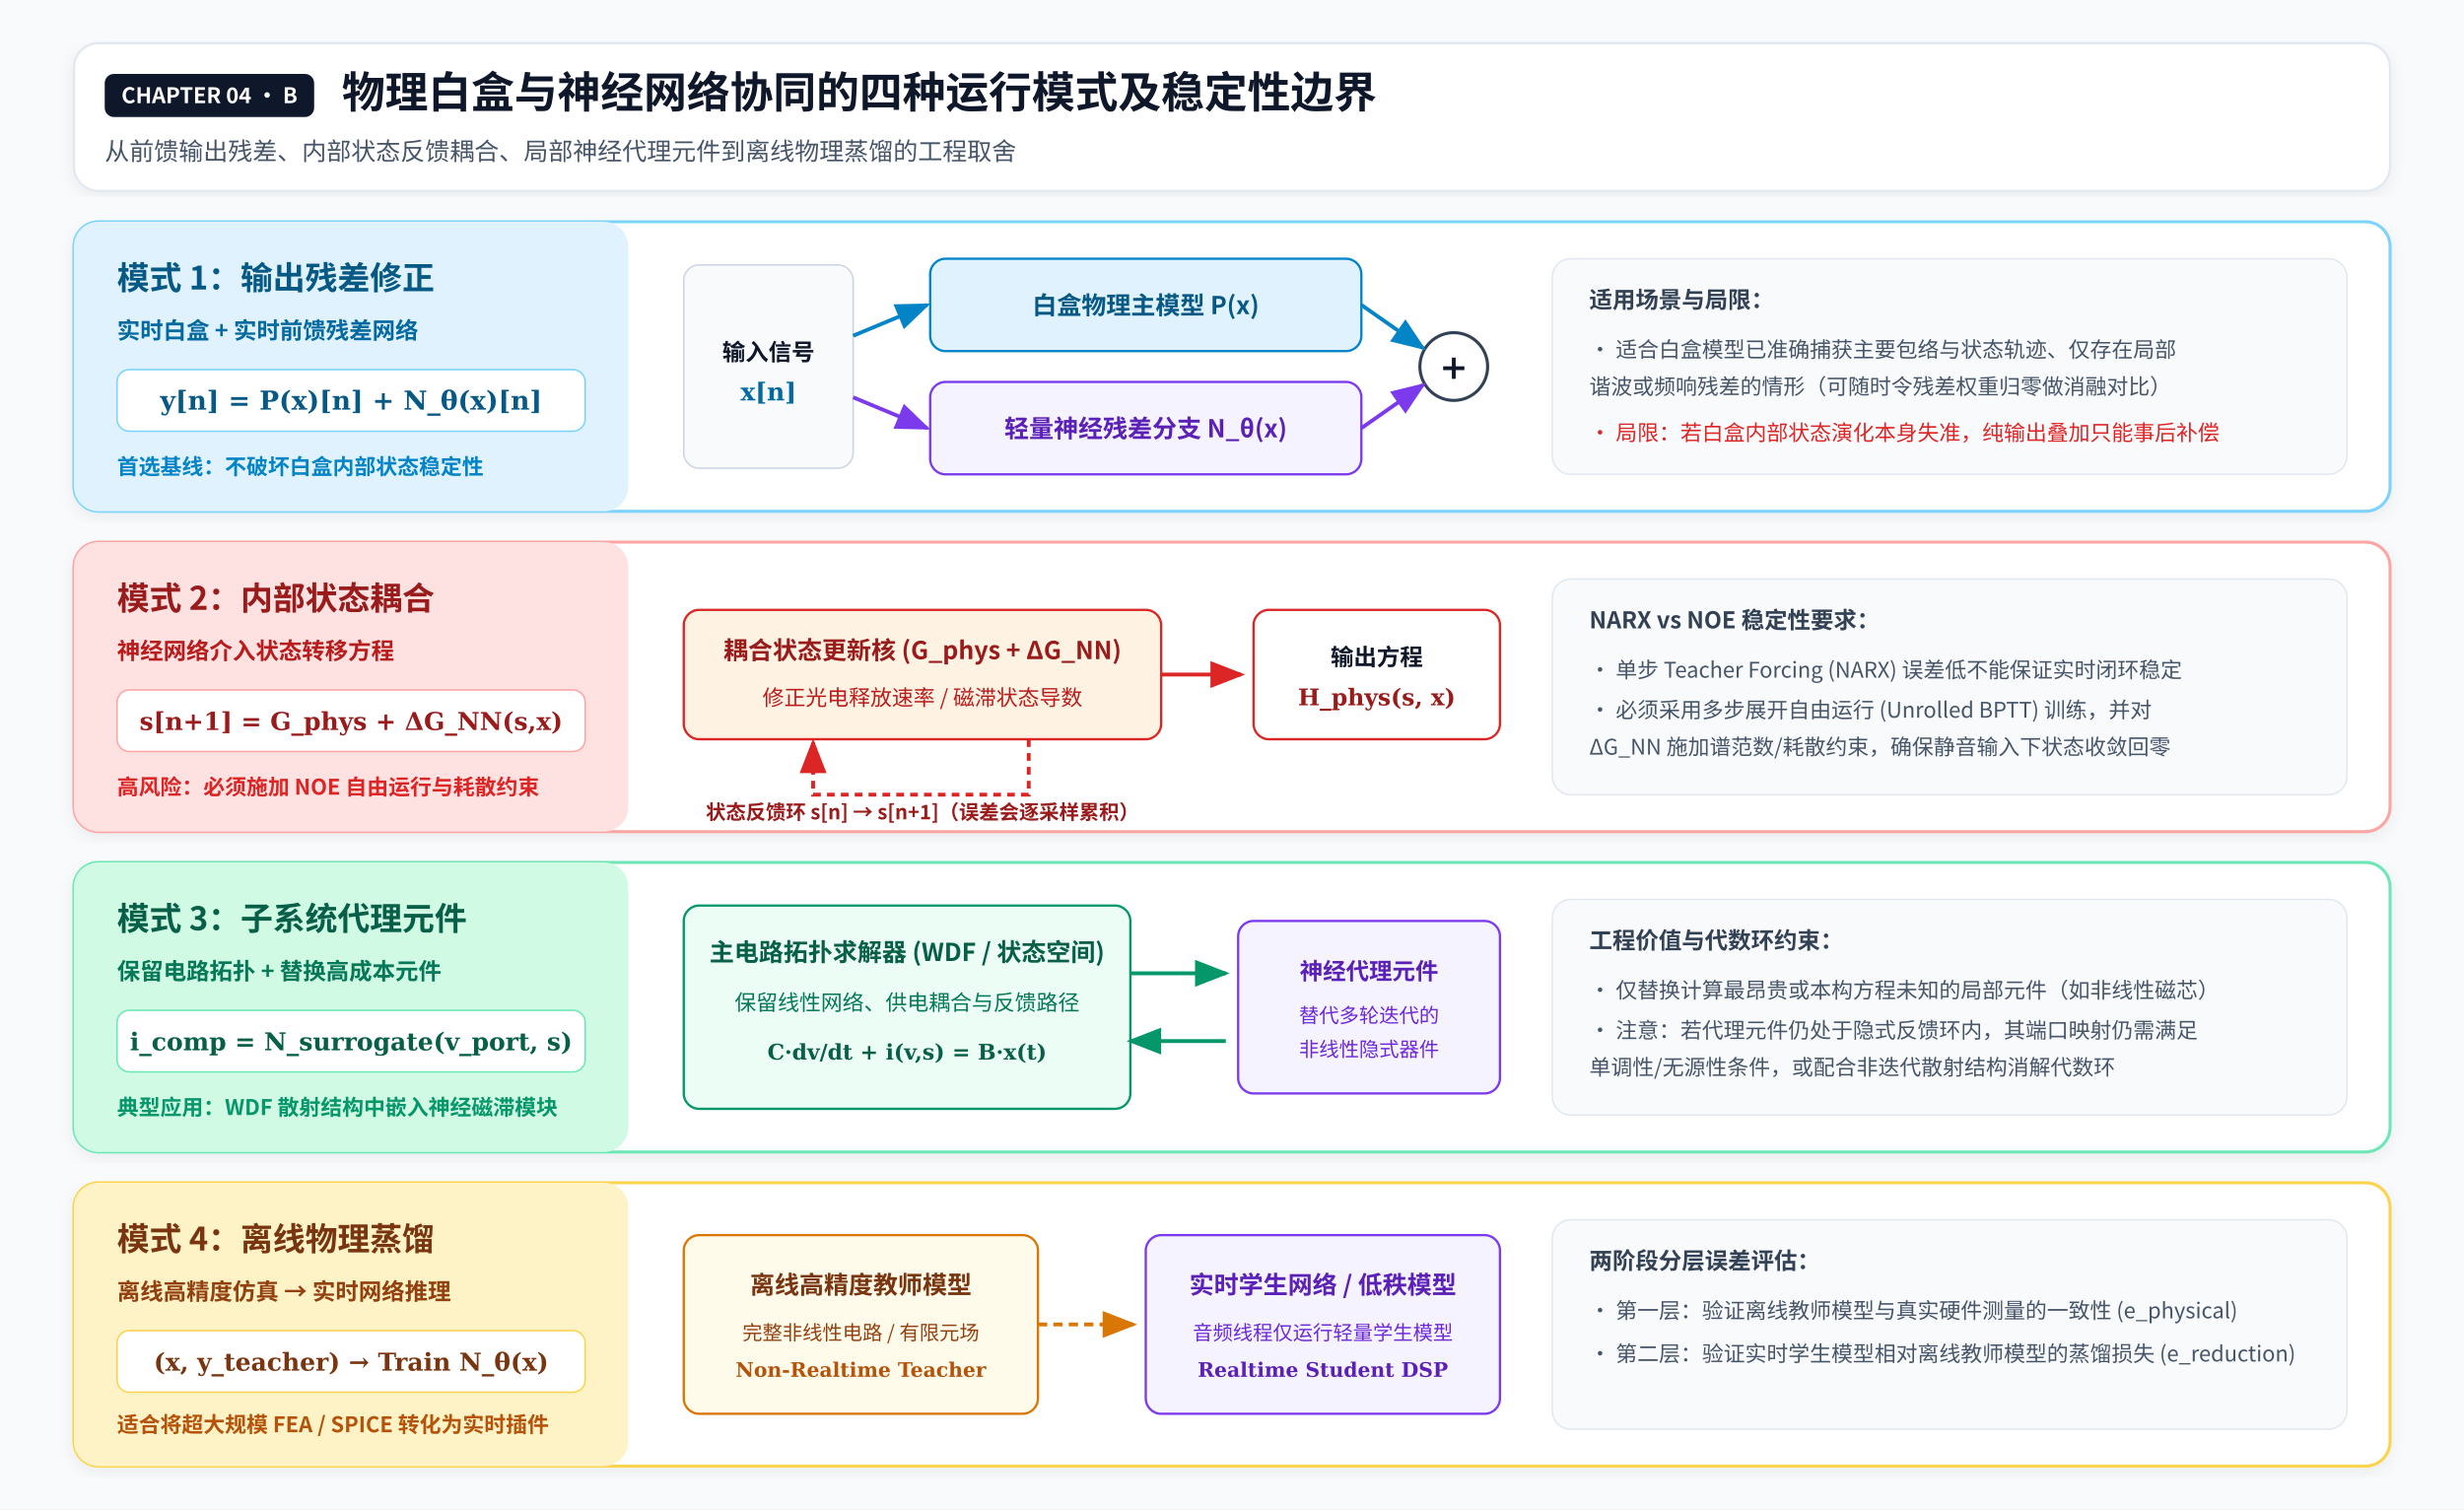
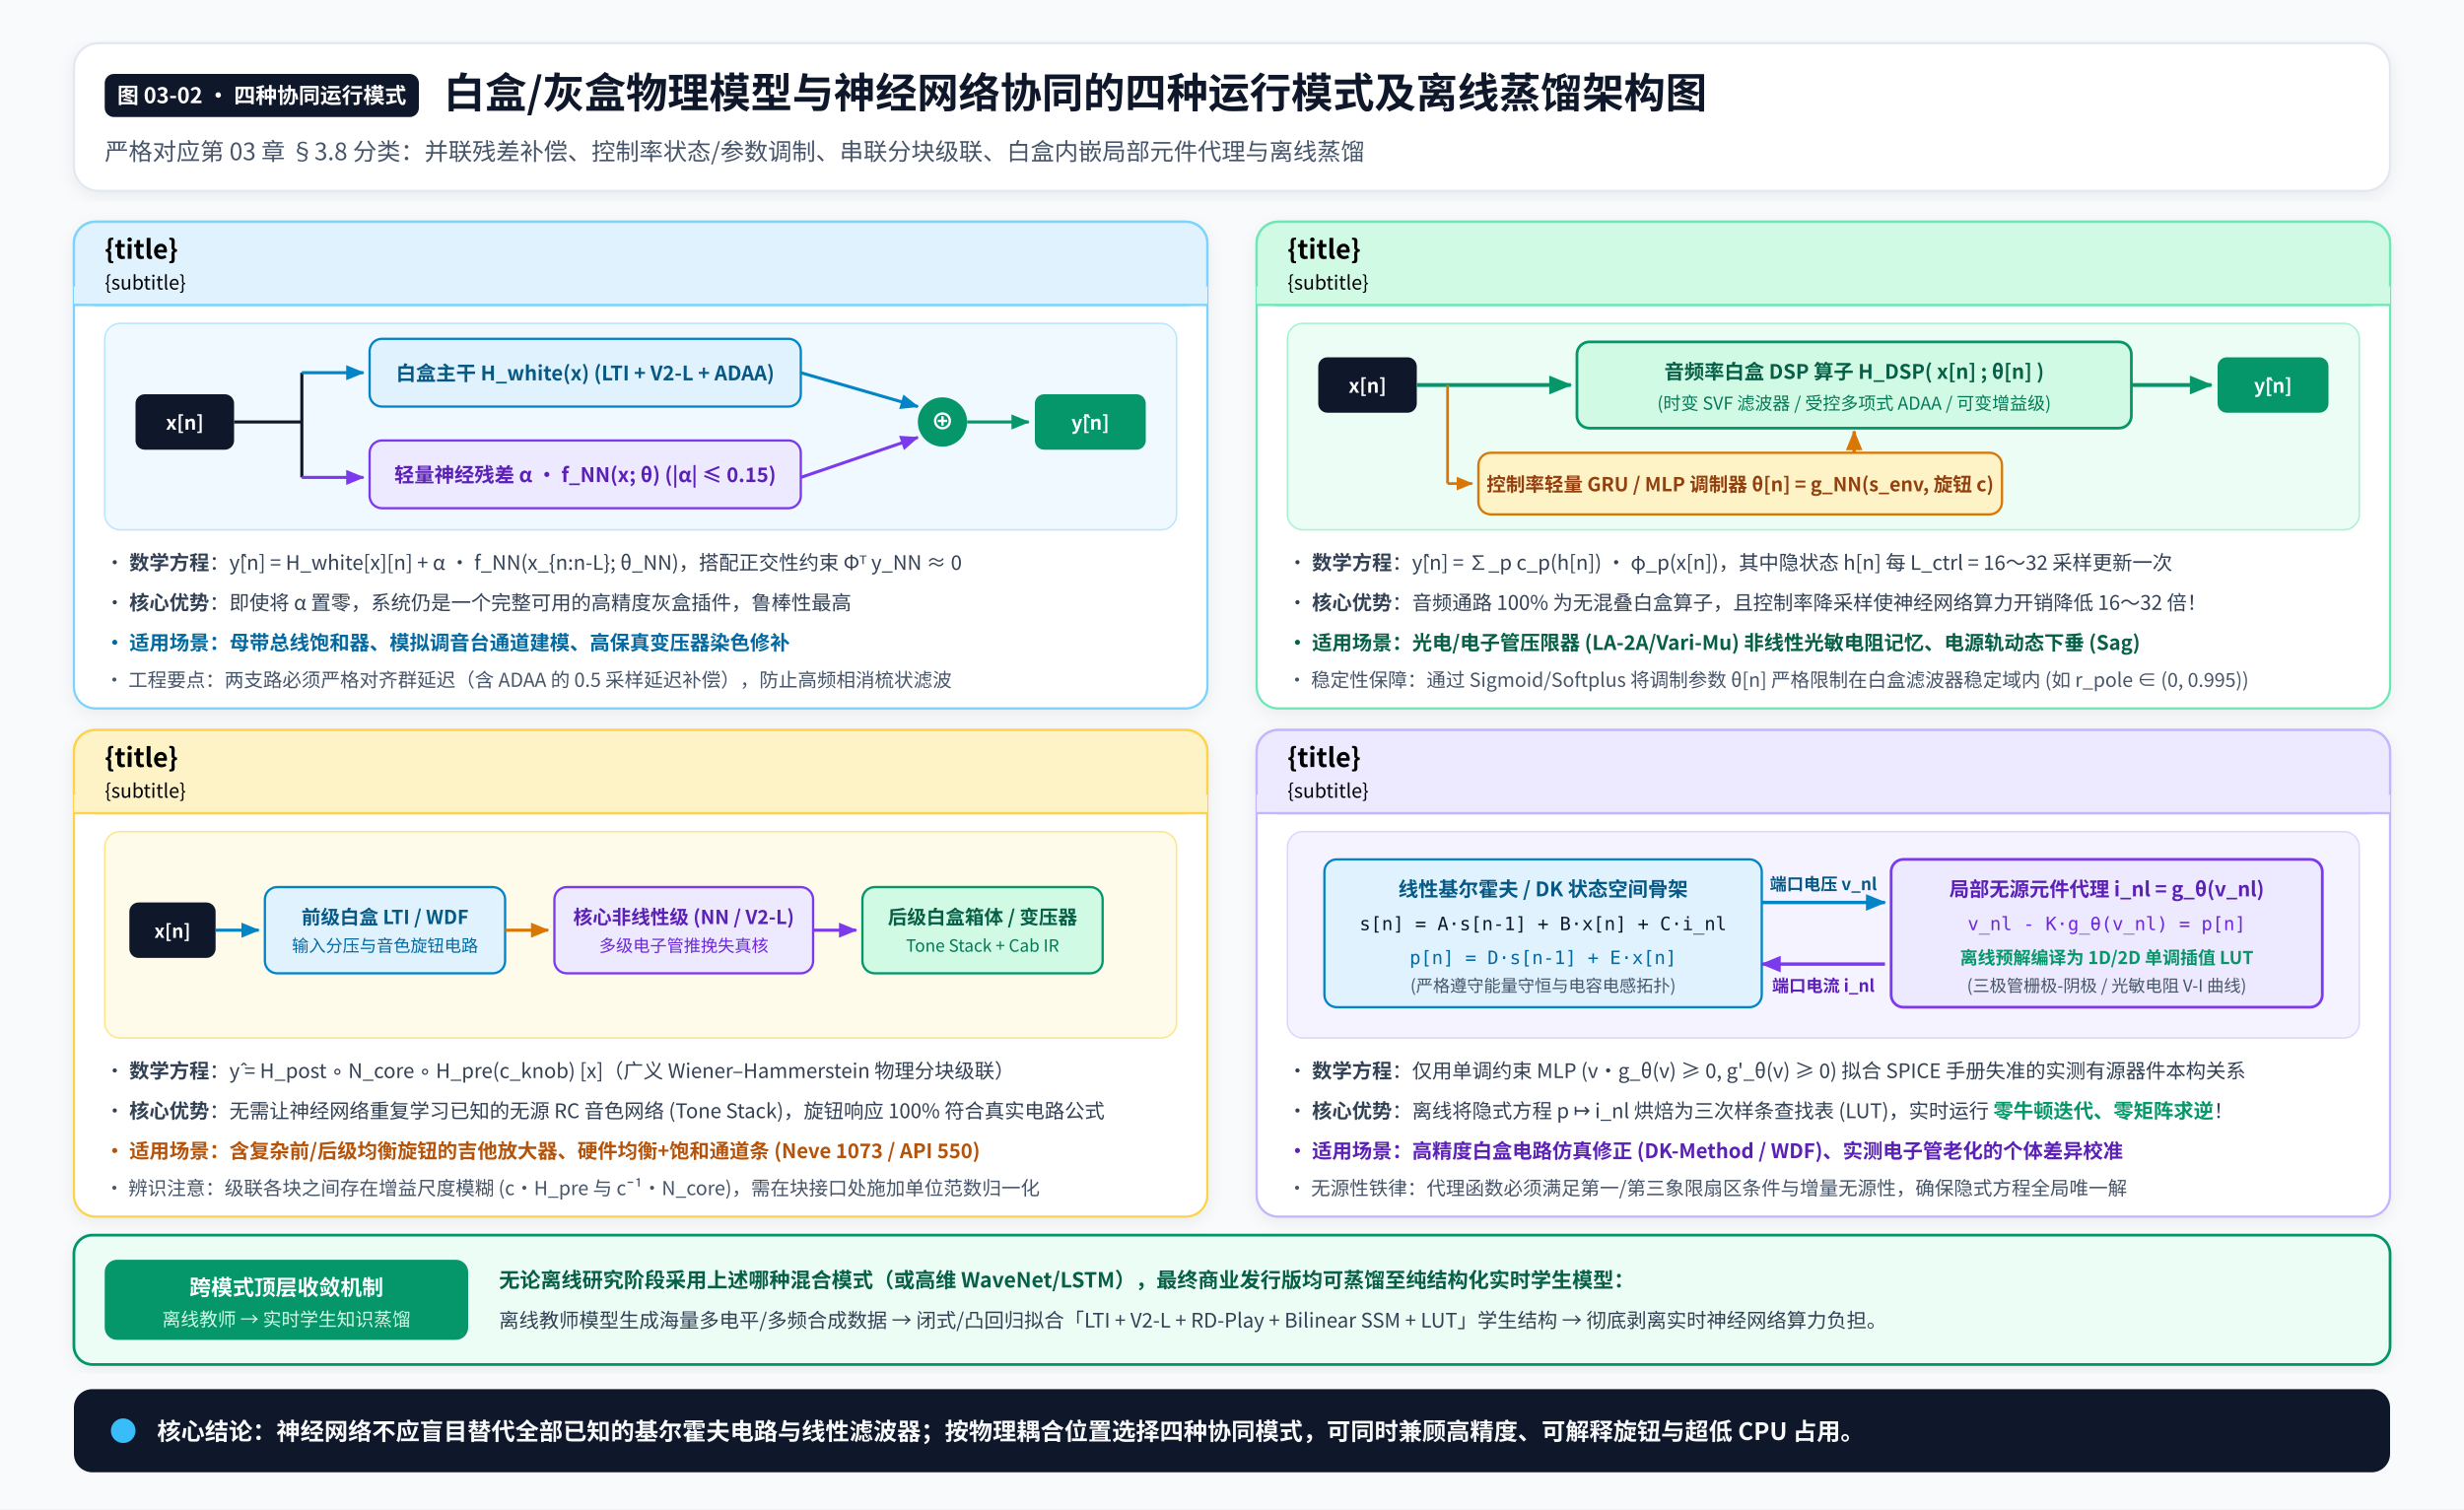
- <svg xmlns="http://www.w3.org/2000/svg" width="1600" height="980" viewBox="0 0 1600 980">
+ <svg xmlns="http://www.w3.org/2000/svg" width="1600" height="980" viewBox="0 0 1600 980" font-family="'Noto Sans CJK SC', 'PingFang SC', 'Microsoft YaHei', system-ui, -apple-system, sans-serif">
  <defs>
-     <filter id="shadow" x="-2%" y="-2%" width="104%" height="106%">
+     <filter id="shadow" x="-5%" y="-5%" width="110%" height="112%">
      <feGaussianBlur in="SourceAlpha" stdDeviation="5" result="vBlur" />
      <feOffset in="vBlur" dx="0" dy="3" result="vOffset" />
      <feComponentTransfer>
        <feFuncA type="linear" slope="0.06" />
      </feComponentTransfer>
      <feMerge>
        <feMergeNode />
        <feMergeNode in="SourceGraphic" />
      </feMerge>
    </filter>
-     <marker id="arr-dark" markerWidth="10" markerHeight="10" refX="8" refY="3.5" orient="auto">
-       <path d="M0,0 L0,7 L9,3.5 z" fill="#334155" />
+     <marker id="arr-slate" viewBox="0 0 10 10" refX="8" refY="5" markerWidth="7" markerHeight="7" orient="auto-start-reverse">
+       <path d="M 0 1.5 L 8.5 5 L 0 8.5 z" fill="#475569" />
    </marker>
-     <marker id="arr-lin" markerWidth="10" markerHeight="10" refX="8" refY="3.5" orient="auto">
-       <path d="M0,0 L0,7 L9,3.5 z" fill="#0284C7" />
+     <marker id="arr-blue" viewBox="0 0 10 10" refX="8" refY="5" markerWidth="7" markerHeight="7" orient="auto-start-reverse">
+       <path d="M 0 1.5 L 8.5 5 L 0 8.5 z" fill="#0284C7" />
    </marker>
-     <marker id="arr-diag" markerWidth="10" markerHeight="10" refX="8" refY="3.5" orient="auto">
-       <path d="M0,0 L0,7 L9,3.5 z" fill="#D97706" />
+     <marker id="arr-amber" viewBox="0 0 10 10" refX="8" refY="5" markerWidth="7" markerHeight="7" orient="auto-start-reverse">
+       <path d="M 0 1.5 L 8.5 5 L 0 8.5 z" fill="#D97706" />
    </marker>
-     <marker id="arr-cross" markerWidth="10" markerHeight="10" refX="8" refY="3.5" orient="auto">
-       <path d="M0,0 L0,7 L9,3.5 z" fill="#7C3AED" />
+     <marker id="arr-purple" viewBox="0 0 10 10" refX="8" refY="5" markerWidth="7" markerHeight="7" orient="auto-start-reverse">
+       <path d="M 0 1.5 L 8.5 5 L 0 8.5 z" fill="#7C3AED" />
    </marker>
-     <marker id="arr-state" markerWidth="10" markerHeight="10" refX="8" refY="3.5" orient="auto">
-       <path d="M0,0 L0,7 L9,3.5 z" fill="#059669" />
+     <marker id="arr-green" viewBox="0 0 10 10" refX="8" refY="5" markerWidth="7" markerHeight="7" orient="auto-start-reverse">
+       <path d="M 0 1.5 L 8.5 5 L 0 8.5 z" fill="#059669" />
    </marker>
-     <marker id="arr-warn" markerWidth="10" markerHeight="10" refX="8" refY="3.5" orient="auto">
-       <path d="M0,0 L0,7 L9,3.5 z" fill="#DC2626" />
+     <marker id="arr-red" viewBox="0 0 10 10" refX="8" refY="5" markerWidth="7" markerHeight="7" orient="auto-start-reverse">
+       <path d="M 0 1.5 L 8.5 5 L 0 8.5 z" fill="#DC2626" />
    </marker>
  </defs>
  <rect width="1600" height="980" fill="#F8FAFC" />
  <rect x="48" y="28" width="1504" height="96" rx="16" fill="#FFFFFF" stroke="#E2E8F0" stroke-width="1.5" filter="url(#shadow)" />
-   <rect x="68" y="48" width="136" height="28" rx="6" fill="#0F172A" />
-   <text x="136" y="67" text-anchor="middle" font-size="14" font-weight="bold" font-family="Noto Sans CJK SC, Noto Sans SC, Microsoft YaHei, PingFang SC, sans-serif" fill="#FFFFFF">CHAPTER 04 · B</text>
-   <text x="222" y="70" font-size="28" font-weight="bold" font-family="Noto Sans CJK SC, Noto Sans SC, Microsoft YaHei, PingFang SC, sans-serif" fill="#0F172A">物理白盒与神经网络协同的四种运行模式及稳定性边界</text>
-   <text x="68" y="104" font-size="16" font-family="Noto Sans CJK SC, Noto Sans SC, Microsoft YaHei, PingFang SC, sans-serif" fill="#475569">从前馈输出残差、内部状态反馈耦合、局部神经代理元件到离线物理蒸馏的工程取舍</text>
-   <g transform="translate(48, 144)">
-     <rect x="0" y="0" width="1504" height="188" rx="16" fill="#FFFFFF" stroke="#7DD3FC" stroke-width="2" filter="url(#shadow)" />
-     <rect x="0" y="0" width="360" height="188" rx="16" fill="#E0F2FE" />
-     <text x="28" y="44" font-size="21" font-weight="bold" font-family="Noto Sans CJK SC, Noto Sans SC, Microsoft YaHei, PingFang SC, sans-serif" fill="#075985">模式 1：输出残差修正</text>
-     <text x="28" y="76" font-size="15" font-weight="bold" font-family="Noto Sans CJK SC, Noto Sans SC, Microsoft YaHei, PingFang SC, sans-serif" fill="#0369A1">实时白盒 + 实时前馈残差网络</text>
-     <rect x="28" y="96" width="304" height="40" rx="8" fill="#FFFFFF" stroke="#7DD3FC" />
-     <text x="180" y="122" text-anchor="middle" font-size="17" font-weight="bold" font-family="DejaVu Serif, Georgia, serif" fill="#075985">y[n] = P(x)[n] + N_θ(x)[n]</text>
-     <text x="28" y="164" font-size="14" font-weight="bold" font-family="Noto Sans CJK SC, Noto Sans SC, Microsoft YaHei, PingFang SC, sans-serif" fill="#0284C7">首选基线：不破坏白盒内部状态稳定性</text>
-     <rect x="396" y="28" width="110" height="132" rx="10" fill="#F8FAFC" stroke="#CBD5E1" />
-     <text x="451" y="90" text-anchor="middle" font-size="15" font-weight="bold" font-family="Noto Sans CJK SC, Noto Sans SC, Microsoft YaHei, PingFang SC, sans-serif" fill="#0F172A">输入信号</text>
-     <text x="451" y="116" text-anchor="middle" font-size="16" font-weight="bold" font-family="DejaVu Serif, Georgia, serif" fill="#0369A1">x[n]</text>
-     <rect x="556" y="24" width="280" height="60" rx="10" fill="#E0F2FE" stroke="#0284C7" stroke-width="1.5" />
-     <text x="696" y="60" text-anchor="middle" font-size="16" font-weight="bold" font-family="Noto Sans CJK SC, Noto Sans SC, Microsoft YaHei, PingFang SC, sans-serif" fill="#075985">白盒物理主模型 P(x)</text>
-     <rect x="556" y="104" width="280" height="60" rx="10" fill="#F5F3FF" stroke="#7C3AED" stroke-width="1.5" />
-     <text x="696" y="140" text-anchor="middle" font-size="16" font-weight="bold" font-family="Noto Sans CJK SC, Noto Sans SC, Microsoft YaHei, PingFang SC, sans-serif" fill="#5B21B6">轻量神经残差分支 N_θ(x)</text>
-     <line x1="506" y1="74" x2="554" y2="54" stroke="#0284C7" stroke-width="2.5" marker-end="url(#arr-lin)" />
-     <line x1="506" y1="114" x2="554" y2="134" stroke="#7C3AED" stroke-width="2.5" marker-end="url(#arr-cross)" />
-     <circle cx="896" cy="94" r="22" fill="#FFFFFF" stroke="#334155" stroke-width="2" />
-     <text x="896" y="102" text-anchor="middle" font-size="22" font-weight="bold" font-family="DejaVu Serif, Georgia, serif" fill="#0F172A">+</text>
-     <line x1="836" y1="54" x2="876" y2="82" stroke="#0284C7" stroke-width="2.5" marker-end="url(#arr-lin)" />
-     <line x1="836" y1="134" x2="876" y2="106" stroke="#7C3AED" stroke-width="2.5" marker-end="url(#arr-cross)" />
-     <rect x="960" y="24" width="516" height="140" rx="12" fill="#F8FAFC" stroke="#E2E8F0" />
-     <text x="984" y="56" font-size="15" font-weight="bold" font-family="Noto Sans CJK SC, Noto Sans SC, Microsoft YaHei, PingFang SC, sans-serif" fill="#334155">适用场景与局限：</text>
-     <text x="984" y="88" font-size="14" font-family="Noto Sans CJK SC, Noto Sans SC, Microsoft YaHei, PingFang SC, sans-serif" fill="#475569">· 适合白盒模型已准确捕获主要包络与状态轨迹、仅存在局部</text>
-     <text x="984" y="112" font-size="14" font-family="Noto Sans CJK SC, Noto Sans SC, Microsoft YaHei, PingFang SC, sans-serif" fill="#475569">  谐波或频响残差的情形（可随时令残差权重归零做消融对比）</text>
-     <text x="984" y="142" font-size="14" font-family="Noto Sans CJK SC, Noto Sans SC, Microsoft YaHei, PingFang SC, sans-serif" fill="#DC2626">· 局限：若白盒内部状态演化本身失准，纯输出叠加只能事后补偿</text>
-   </g>
-   <g transform="translate(48, 352)">
-     <rect x="0" y="0" width="1504" height="188" rx="16" fill="#FFFFFF" stroke="#FCA5A5" stroke-width="2" filter="url(#shadow)" />
-     <rect x="0" y="0" width="360" height="188" rx="16" fill="#FEE2E2" />
-     <text x="28" y="44" font-size="21" font-weight="bold" font-family="Noto Sans CJK SC, Noto Sans SC, Microsoft YaHei, PingFang SC, sans-serif" fill="#991B1B">模式 2：内部状态耦合</text>
-     <text x="28" y="76" font-size="15" font-weight="bold" font-family="Noto Sans CJK SC, Noto Sans SC, Microsoft YaHei, PingFang SC, sans-serif" fill="#B91C1C">神经网络介入状态转移方程</text>
-     <rect x="28" y="96" width="304" height="40" rx="8" fill="#FFFFFF" stroke="#FCA5A5" />
-     <text x="180" y="122" text-anchor="middle" font-size="16" font-weight="bold" font-family="DejaVu Serif, Georgia, serif" fill="#991B1B">s[n+1] = G_phys + ΔG_NN(s,x)</text>
-     <text x="28" y="164" font-size="14" font-weight="bold" font-family="Noto Sans CJK SC, Noto Sans SC, Microsoft YaHei, PingFang SC, sans-serif" fill="#DC2626">高风险：必须施加 NOE 自由运行与耗散约束</text>
-     <rect x="396" y="44" width="310" height="84" rx="10" fill="#FEF2E2" stroke="#DC2626" stroke-width="1.5" />
-     <text x="551" y="76" text-anchor="middle" font-size="16" font-weight="bold" font-family="Noto Sans CJK SC, Noto Sans SC, Microsoft YaHei, PingFang SC, sans-serif" fill="#991B1B">耦合状态更新核 (G_phys + ΔG_NN)</text>
-     <text x="551" y="106" text-anchor="middle" font-size="14" font-family="Noto Sans CJK SC, Noto Sans SC, Microsoft YaHei, PingFang SC, sans-serif" fill="#B91C1C">修正光电释放速率 / 磁滞状态导数</text>
-     <line x1="706" y1="86" x2="758" y2="86" stroke="#DC2626" stroke-width="2.5" marker-end="url(#arr-warn)" />
-     <rect x="766" y="44" width="160" height="84" rx="10" fill="#FFFFFF" stroke="#DC2626" stroke-width="1.5" />
-     <text x="846" y="80" text-anchor="middle" font-size="15" font-weight="bold" font-family="Noto Sans CJK SC, Noto Sans SC, Microsoft YaHei, PingFang SC, sans-serif" fill="#0F172A">输出方程</text>
-     <text x="846" y="106" text-anchor="middle" font-size="15" font-weight="bold" font-family="DejaVu Serif, Georgia, serif" fill="#991B1B">H_phys(s, x)</text>
-     <path d="M 620 128 L 620 164 L 480 164 L 480 130" fill="none" stroke="#DC2626" stroke-width="2.5" stroke-dasharray="5,4" marker-end="url(#arr-warn)" />
-     <text x="551" y="180" text-anchor="middle" font-size="13" font-weight="bold" font-family="Noto Sans CJK SC, Noto Sans SC, Microsoft YaHei, PingFang SC, sans-serif" fill="#991B1B">状态反馈环 s[n] → s[n+1]（误差会逐采样累积）</text>
-     <rect x="960" y="24" width="516" height="140" rx="12" fill="#F8FAFC" stroke="#E2E8F0" />
-     <text x="984" y="56" font-size="15" font-weight="bold" font-family="Noto Sans CJK SC, Noto Sans SC, Microsoft YaHei, PingFang SC, sans-serif" fill="#334155">NARX vs NOE 稳定性要求：</text>
-     <text x="984" y="88" font-size="14" font-family="Noto Sans CJK SC, Noto Sans SC, Microsoft YaHei, PingFang SC, sans-serif" fill="#475569">· 单步 Teacher Forcing (NARX) 误差低不能保证实时闭环稳定</text>
-     <text x="984" y="114" font-size="14" font-family="Noto Sans CJK SC, Noto Sans SC, Microsoft YaHei, PingFang SC, sans-serif" fill="#475569">· 必须采用多步展开自由运行 (Unrolled BPTT) 训练，并对</text>
-     <text x="984" y="138" font-size="14" font-family="Noto Sans CJK SC, Noto Sans SC, Microsoft YaHei, PingFang SC, sans-serif" fill="#475569">  ΔG_NN 施加谱范数/耗散约束，确保静音输入下状态收敛回零</text>
-   </g>
-   <g transform="translate(48, 560)">
-     <rect x="0" y="0" width="1504" height="188" rx="16" fill="#FFFFFF" stroke="#6EE7B7" stroke-width="2" filter="url(#shadow)" />
-     <rect x="0" y="0" width="360" height="188" rx="16" fill="#D1FAE5" />
-     <text x="28" y="44" font-size="21" font-weight="bold" font-family="Noto Sans CJK SC, Noto Sans SC, Microsoft YaHei, PingFang SC, sans-serif" fill="#065F46">模式 3：子系统代理元件</text>
-     <text x="28" y="76" font-size="15" font-weight="bold" font-family="Noto Sans CJK SC, Noto Sans SC, Microsoft YaHei, PingFang SC, sans-serif" fill="#047857">保留电路拓扑 + 替换高成本元件</text>
-     <rect x="28" y="96" width="304" height="40" rx="8" fill="#FFFFFF" stroke="#6EE7B7" />
-     <text x="180" y="122" text-anchor="middle" font-size="16" font-weight="bold" font-family="DejaVu Serif, Georgia, serif" fill="#065F46">i_comp = N_surrogate(v_port, s)</text>
-     <text x="28" y="164" font-size="14" font-weight="bold" font-family="Noto Sans CJK SC, Noto Sans SC, Microsoft YaHei, PingFang SC, sans-serif" fill="#059669">典型应用：WDF 散射结构中嵌入神经磁滞模块</text>
-     <rect x="396" y="28" width="290" height="132" rx="10" fill="#ECFDF5" stroke="#059669" stroke-width="1.5" />
-     <text x="541" y="64" text-anchor="middle" font-size="16" font-weight="bold" font-family="Noto Sans CJK SC, Noto Sans SC, Microsoft YaHei, PingFang SC, sans-serif" fill="#065F46">主电路拓扑求解器 (WDF / 状态空间)</text>
-     <text x="541" y="96" text-anchor="middle" font-size="14" font-family="Noto Sans CJK SC, Noto Sans SC, Microsoft YaHei, PingFang SC, sans-serif" fill="#047857">保留线性网络、供电耦合与反馈路径</text>
-     <text x="541" y="128" text-anchor="middle" font-size="14" font-weight="bold" font-family="DejaVu Serif, Georgia, serif" fill="#065F46">C·dv/dt + i(v,s) = B·x(t)</text>
-     <line x1="686" y1="72" x2="748" y2="72" stroke="#059669" stroke-width="2.5" marker-end="url(#arr-state)" />
-     <line x1="748" y1="116" x2="686" y2="116" stroke="#059669" stroke-width="2.5" marker-end="url(#arr-state)" />
-     <rect x="756" y="38" width="170" height="112" rx="10" fill="#F5F3FF" stroke="#7C3AED" stroke-width="1.5" />
-     <text x="841" y="76" text-anchor="middle" font-size="15" font-weight="bold" font-family="Noto Sans CJK SC, Noto Sans SC, Microsoft YaHei, PingFang SC, sans-serif" fill="#5B21B6">神经代理元件</text>
-     <text x="841" y="104" text-anchor="middle" font-size="13" font-family="Noto Sans CJK SC, Noto Sans SC, Microsoft YaHei, PingFang SC, sans-serif" fill="#6D28D9">替代多轮迭代的</text>
-     <text x="841" y="126" text-anchor="middle" font-size="13" font-family="Noto Sans CJK SC, Noto Sans SC, Microsoft YaHei, PingFang SC, sans-serif" fill="#6D28D9">非线性隐式器件</text>
-     <rect x="960" y="24" width="516" height="140" rx="12" fill="#F8FAFC" stroke="#E2E8F0" />
-     <text x="984" y="56" font-size="15" font-weight="bold" font-family="Noto Sans CJK SC, Noto Sans SC, Microsoft YaHei, PingFang SC, sans-serif" fill="#334155">工程价值与代数环约束：</text>
-     <text x="984" y="88" font-size="14" font-family="Noto Sans CJK SC, Noto Sans SC, Microsoft YaHei, PingFang SC, sans-serif" fill="#475569">· 仅替换计算最昂贵或本构方程未知的局部元件（如非线性磁芯）</text>
-     <text x="984" y="114" font-size="14" font-family="Noto Sans CJK SC, Noto Sans SC, Microsoft YaHei, PingFang SC, sans-serif" fill="#475569">· 注意：若代理元件仍处于隐式反馈环内，其端口映射仍需满足</text>
-     <text x="984" y="138" font-size="14" font-family="Noto Sans CJK SC, Noto Sans SC, Microsoft YaHei, PingFang SC, sans-serif" fill="#475569">  单调性/无源性条件，或配合非迭代散射结构消解代数环</text>
-   </g>
-   <g transform="translate(48, 768)">
-     <rect x="0" y="0" width="1504" height="184" rx="16" fill="#FFFFFF" stroke="#FCD34D" stroke-width="2" filter="url(#shadow)" />
-     <rect x="0" y="0" width="360" height="184" rx="16" fill="#FEF3C7" />
-     <text x="28" y="44" font-size="21" font-weight="bold" font-family="Noto Sans CJK SC, Noto Sans SC, Microsoft YaHei, PingFang SC, sans-serif" fill="#78350F">模式 4：离线物理蒸馏</text>
-     <text x="28" y="76" font-size="15" font-weight="bold" font-family="Noto Sans CJK SC, Noto Sans SC, Microsoft YaHei, PingFang SC, sans-serif" fill="#92400E">离线高精度仿真 → 实时网络推理</text>
-     <rect x="28" y="96" width="304" height="40" rx="8" fill="#FFFFFF" stroke="#FCD34D" />
-     <text x="180" y="122" text-anchor="middle" font-size="16" font-weight="bold" font-family="DejaVu Serif, Georgia, serif" fill="#78350F">(x, y_teacher) → Train N_θ(x)</text>
-     <text x="28" y="162" font-size="14" font-weight="bold" font-family="Noto Sans CJK SC, Noto Sans SC, Microsoft YaHei, PingFang SC, sans-serif" fill="#B45309">适合将超大规模 FEA / SPICE 转化为实时插件</text>
-     <rect x="396" y="34" width="230" height="116" rx="10" fill="#FFFBEB" stroke="#D97706" stroke-width="1.5" />
-     <text x="511" y="72" text-anchor="middle" font-size="16" font-weight="bold" font-family="Noto Sans CJK SC, Noto Sans SC, Microsoft YaHei, PingFang SC, sans-serif" fill="#78350F">离线高精度教师模型</text>
-     <text x="511" y="102" text-anchor="middle" font-size="13" font-family="Noto Sans CJK SC, Noto Sans SC, Microsoft YaHei, PingFang SC, sans-serif" fill="#92400E">完整非线性电路 / 有限元场</text>
-     <text x="511" y="126" text-anchor="middle" font-size="13" font-weight="bold" font-family="DejaVu Serif, Georgia, serif" fill="#B45309">Non-Realtime Teacher</text>
-     <line x1="626" y1="92" x2="688" y2="92" stroke="#D97706" stroke-width="2.5" stroke-dasharray="6,4" marker-end="url(#arr-diag)" />
-     <rect x="696" y="34" width="230" height="116" rx="10" fill="#F5F3FF" stroke="#7C3AED" stroke-width="1.5" />
-     <text x="811" y="72" text-anchor="middle" font-size="16" font-weight="bold" font-family="Noto Sans CJK SC, Noto Sans SC, Microsoft YaHei, PingFang SC, sans-serif" fill="#5B21B6">实时学生网络 / 低秩模型</text>
-     <text x="811" y="102" text-anchor="middle" font-size="13" font-family="Noto Sans CJK SC, Noto Sans SC, Microsoft YaHei, PingFang SC, sans-serif" fill="#6D28D9">音频线程仅运行轻量学生模型</text>
-     <text x="811" y="126" text-anchor="middle" font-size="13" font-weight="bold" font-family="DejaVu Serif, Georgia, serif" fill="#5B21B6">Realtime Student DSP</text>
-     <rect x="960" y="24" width="516" height="136" rx="12" fill="#F8FAFC" stroke="#E2E8F0" />
-     <text x="984" y="56" font-size="15" font-weight="bold" font-family="Noto Sans CJK SC, Noto Sans SC, Microsoft YaHei, PingFang SC, sans-serif" fill="#334155">两阶段分层误差评估：</text>
-     <text x="984" y="88" font-size="14" font-family="Noto Sans CJK SC, Noto Sans SC, Microsoft YaHei, PingFang SC, sans-serif" fill="#475569">· 第一层：验证离线教师模型与真实硬件测量的一致性 (e_physical)</text>
-     <text x="984" y="116" font-size="14" font-family="Noto Sans CJK SC, Noto Sans SC, Microsoft YaHei, PingFang SC, sans-serif" fill="#475569">· 第二层：验证实时学生模型相对离线教师模型的蒸馏损失 (e_reduction)</text>
-   </g>
+   <rect x="68" y="48" width="204" height="28" rx="6" fill="#0F172A" />
+   <text x="170.0" y="67" text-anchor="middle" font-size="14" font-weight="bold" fill="#FFFFFF">图 03-02 · 四种协同运行模式</text>
+   <text x="288" y="70" font-size="27" font-weight="bold" fill="#0F172A">白盒/灰盒物理模型与神经网络协同的四种运行模式及离线蒸馏架构图</text>
+   <text x="68" y="104" font-size="15.5" fill="#475569">严格对应第 03 章 §3.8 分类：并联残差补偿、控制率状态/参数调制、串联分块级联、白盒内嵌局部元件代理与离线蒸馏</text>
+   <rect x="48" y="144" width="736" height="316" rx="14" fill="#FFFFFF" stroke="#7DD3FC" stroke-width="1.5" filter="url(#shadow)" />
+   <rect x="48" y="144" width="736" height="54" rx="14" fill="#E0F2FE" stroke="#7DD3FC" stroke-width="1.5" />
+   <rect x="48" y="186" width="736" height="12" fill="#E0F2FE" />
+   <line x1="48" y1="198" x2="784" y2="198" stroke="#7DD3FC" stroke-width="1.5" />
+   <text x="68" y="168" font-size="17" font-weight="bold" fill="{dark}">{title}</text>
+   <text x="68" y="188" font-size="12.5" fill="{dark}">{subtitle}</text>
+   <rect x="68" y="210" width="696" height="134" rx="10" fill="#F0F9FF" stroke="#BAE6FD" />
+   <rect x="88" y="256" width="64" height="36" rx="6" fill="#0F172A" />
+   <text x="120" y="279" text-anchor="middle" font-size="12.5" font-weight="bold" fill="#FFFFFF">x[n]</text>
+   <line x1="152" y1="274" x2="196" y2="274" stroke="#0F172A" stroke-width="2" />
+   <line x1="196" y1="242" x2="196" y2="310" stroke="#0F172A" stroke-width="2" />
+   <line x1="196" y1="242" x2="236" y2="242" stroke="#0284C7" stroke-width="2" marker-end="url(#arr-blue)" />
+   <line x1="196" y1="310" x2="236" y2="310" stroke="#7C3AED" stroke-width="2" marker-end="url(#arr-purple)" />
+   <rect x="240" y="220" width="280" height="44" rx="8" fill="#E0F2FE" stroke="#0284C7" stroke-width="1.5" />
+   <text x="380" y="247" text-anchor="middle" font-size="13" font-weight="bold" fill="#075985">白盒主干 H_white(x) (LTI + V2-L + ADAA)</text>
+   <rect x="240" y="286" width="280" height="44" rx="8" fill="#EDE9FE" stroke="#7C3AED" stroke-width="1.5" />
+   <text x="380" y="313" text-anchor="middle" font-size="13" font-weight="bold" fill="#5B21B6">轻量神经残差 α · f_NN(x; θ)  (|α| ≤ 0.15)</text>
+   <line x1="520" y1="242" x2="596" y2="264" stroke="#0284C7" stroke-width="2" marker-end="url(#arr-blue)" />
+   <line x1="520" y1="310" x2="596" y2="284" stroke="#7C3AED" stroke-width="2" marker-end="url(#arr-purple)" />
+   <circle cx="612" cy="274" r="16" fill="#059669" />
+   <text x="612" y="279" text-anchor="middle" font-size="15" font-weight="bold" fill="#FFFFFF">⊕</text>
+   <line x1="628" y1="274" x2="668" y2="274" stroke="#059669" stroke-width="2" marker-end="url(#arr-green)" />
+   <rect x="672" y="256" width="72" height="36" rx="6" fill="#059669" />
+   <text x="708" y="279" text-anchor="middle" font-size="12.5" font-weight="bold" fill="#FFFFFF">ŷ[n]</text>
+   <text x="68" y="370" font-size="13" fill="#334155">• <tspan font-weight="bold">数学方程</tspan>：ŷ[n] = H_white[x][n] + α · f_NN(x_{n:n-L}; θ_NN)，搭配正交性约束 Φᵀ y_NN ≈ 0</text>
+   <text x="68" y="396" font-size="13" fill="#334155">• <tspan font-weight="bold">核心优势</tspan>：即使将 α 置零，系统仍是一个完整可用的高精度灰盒插件，鲁棒性最高</text>
+   <text x="68" y="422" font-size="13" font-weight="bold" fill="#0369A1">• 适用场景：母带总线饱和器、模拟调音台通道建模、高保真变压器染色修补</text>
+   <text x="68" y="446" font-size="12.5" fill="#475569">• 工程要点：两支路必须严格对齐群延迟（含 ADAA 的 0.5 采样延迟补偿），防止高频相消梳状滤波</text>
+   <rect x="816" y="144" width="736" height="316" rx="14" fill="#FFFFFF" stroke="#6EE7B7" stroke-width="1.5" filter="url(#shadow)" />
+   <rect x="816" y="144" width="736" height="54" rx="14" fill="#D1FAE5" stroke="#6EE7B7" stroke-width="1.5" />
+   <rect x="816" y="186" width="736" height="12" fill="#D1FAE5" />
+   <line x1="816" y1="198" x2="1552" y2="198" stroke="#6EE7B7" stroke-width="1.5" />
+   <text x="836" y="168" font-size="17" font-weight="bold" fill="{dark}">{title}</text>
+   <text x="836" y="188" font-size="12.5" fill="{dark}">{subtitle}</text>
+   <rect x="836" y="210" width="696" height="134" rx="10" fill="#ECFDF5" stroke="#A7F3D0" />
+   <rect x="856" y="232" width="64" height="36" rx="6" fill="#0F172A" />
+   <text x="888" y="255" text-anchor="middle" font-size="12.5" font-weight="bold" fill="#FFFFFF">x[n]</text>
+   <line x1="920" y1="250" x2="1020" y2="250" stroke="#059669" stroke-width="2.5" marker-end="url(#arr-green)" />
+   <rect x="1024" y="222" width="360" height="56" rx="8" fill="#D1FAE5" stroke="#059669" stroke-width="1.8" />
+   <text x="1204" y="246" text-anchor="middle" font-size="13" font-weight="bold" fill="#065F46">音频率白盒 DSP 算子 H_DSP( x[n] ; θ[n] )</text>
+   <text x="1204" y="266" text-anchor="middle" font-size="11.5" fill="#047857">(时变 SVF 滤波器 / 受控多项式 ADAA / 可变增益级)</text>
+   <line x1="1384" y1="250" x2="1436" y2="250" stroke="#059669" stroke-width="2.5" marker-end="url(#arr-green)" />
+   <rect x="1440" y="232" width="72" height="36" rx="6" fill="#059669" />
+   <text x="1476" y="255" text-anchor="middle" font-size="12.5" font-weight="bold" fill="#FFFFFF">ŷ[n]</text>
+   <rect x="960" y="294" width="340" height="40" rx="8" fill="#FEF3C7" stroke="#D97706" stroke-width="1.5" />
+   <text x="1130" y="319" text-anchor="middle" font-size="12.5" font-weight="bold" fill="#92400E">控制率轻量 GRU / MLP 调制器 θ[n] = g_NN(s_env, 旋钮 c)</text>
+   <line x1="940" y1="250" x2="940" y2="314" stroke="#D97706" stroke-width="1.8" />
+   <line x1="940" y1="314" x2="956" y2="314" stroke="#D97706" stroke-width="1.8" marker-end="url(#arr-amber)" />
+   <line x1="1204" y1="294" x2="1204" y2="280" stroke="#D97706" stroke-width="2.2" marker-end="url(#arr-amber)" />
+   <text x="836" y="370" font-size="13" fill="#334155">• <tspan font-weight="bold">数学方程</tspan>：ŷ[n] = ∑_p c_p(h[n]) · φ_p(x[n])，其中隐状态 h[n] 每 L_ctrl = 16～32 采样更新一次</text>
+   <text x="836" y="396" font-size="13" fill="#334155">• <tspan font-weight="bold">核心优势</tspan>：音频通路 100% 为无混叠白盒算子，且控制率降采样使神经网络算力开销降低 16～32 倍！</text>
+   <text x="836" y="422" font-size="13" font-weight="bold" fill="#065F46">• 适用场景：光电/电子管压限器 (LA-2A/Vari-Mu) 非线性光敏电阻记忆、电源轨动态下垂 (Sag)</text>
+   <text x="836" y="446" font-size="12.5" fill="#475569">• 稳定性保障：通过 Sigmoid/Softplus 将调制参数 θ[n] 严格限制在白盒滤波器稳定域内 (如 r_pole ∈ (0, 0.995))</text>
+   <rect x="48" y="474" width="736" height="316" rx="14" fill="#FFFFFF" stroke="#FCD34D" stroke-width="1.5" filter="url(#shadow)" />
+   <rect x="48" y="474" width="736" height="54" rx="14" fill="#FEF3C7" stroke="#FCD34D" stroke-width="1.5" />
+   <rect x="48" y="516" width="736" height="12" fill="#FEF3C7" />
+   <line x1="48" y1="528" x2="784" y2="528" stroke="#FCD34D" stroke-width="1.5" />
+   <text x="68" y="498" font-size="17" font-weight="bold" fill="{dark}">{title}</text>
+   <text x="68" y="518" font-size="12.5" fill="{dark}">{subtitle}</text>
+   <rect x="68" y="540" width="696" height="134" rx="10" fill="#FFFBEB" stroke="#FDE68A" />
+   <rect x="84" y="586" width="56" height="36" rx="6" fill="#0F172A" />
+   <text x="112" y="609" text-anchor="middle" font-size="12" font-weight="bold" fill="#FFFFFF">x[n]</text>
+   <line x1="140" y1="604" x2="168" y2="604" stroke="#0284C7" stroke-width="2" marker-end="url(#arr-blue)" />
+   <rect x="172" y="576" width="156" height="56" rx="8" fill="#E0F2FE" stroke="#0284C7" stroke-width="1.5" />
+   <text x="250" y="600" text-anchor="middle" font-size="12.5" font-weight="bold" fill="#075985">前级白盒 LTI / WDF</text>
+   <text x="250" y="618" text-anchor="middle" font-size="11" fill="#0369A1">输入分压与音色旋钮电路</text>
+   <line x1="328" y1="604" x2="356" y2="604" stroke="#D97706" stroke-width="2" marker-end="url(#arr-amber)" />
+   <rect x="360" y="576" width="168" height="56" rx="8" fill="#EDE9FE" stroke="#7C3AED" stroke-width="1.5" />
+   <text x="444" y="600" text-anchor="middle" font-size="12.5" font-weight="bold" fill="#5B21B6">核心非线性级 (NN / V2-L)</text>
+   <text x="444" y="618" text-anchor="middle" font-size="11" fill="#6D28D9">多级电子管推挽失真核</text>
+   <line x1="528" y1="604" x2="556" y2="604" stroke="#7C3AED" stroke-width="2" marker-end="url(#arr-purple)" />
+   <rect x="560" y="576" width="156" height="56" rx="8" fill="#D1FAE5" stroke="#059669" stroke-width="1.5" />
+   <text x="638" y="600" text-anchor="middle" font-size="12.5" font-weight="bold" fill="#065F46">后级白盒箱体 / 变压器</text>
+   <text x="638" y="618" text-anchor="middle" font-size="11" fill="#047857">Tone Stack + Cab IR</text>
+   <text x="68" y="700" font-size="13" fill="#334155">• <tspan font-weight="bold">数学方程</tspan>：ŷ = H_post ∘ N_core ∘ H_pre(c_knob) [x]（广义 Wiener–Hammerstein 物理分块级联）</text>
+   <text x="68" y="726" font-size="13" fill="#334155">• <tspan font-weight="bold">核心优势</tspan>：无需让神经网络重复学习已知的无源 RC 音色网络 (Tone Stack)，旋钮响应 100% 符合真实电路公式</text>
+   <text x="68" y="752" font-size="13" font-weight="bold" fill="#B45309">• 适用场景：含复杂前/后级均衡旋钮的吉他放大器、硬件均衡+饱和通道条 (Neve 1073 / API 550)</text>
+   <text x="68" y="776" font-size="12.5" fill="#475569">• 辨识注意：级联各块之间存在增益尺度模糊 (c·H_pre 与 c⁻¹·N_core)，需在块接口处施加单位范数归一化</text>
+   <rect x="816" y="474" width="736" height="316" rx="14" fill="#FFFFFF" stroke="#C4B5FD" stroke-width="1.5" filter="url(#shadow)" />
+   <rect x="816" y="474" width="736" height="54" rx="14" fill="#EDE9FE" stroke="#C4B5FD" stroke-width="1.5" />
+   <rect x="816" y="516" width="736" height="12" fill="#EDE9FE" />
+   <line x1="816" y1="528" x2="1552" y2="528" stroke="#C4B5FD" stroke-width="1.5" />
+   <text x="836" y="498" font-size="17" font-weight="bold" fill="{dark}">{title}</text>
+   <text x="836" y="518" font-size="12.5" fill="{dark}">{subtitle}</text>
+   <rect x="836" y="540" width="696" height="134" rx="10" fill="#F5F3FF" stroke="#DDD6FE" />
+   <rect x="860" y="558" width="284" height="96" rx="8" fill="#E0F2FE" stroke="#0284C7" stroke-width="1.5" />
+   <text x="1002" y="582" text-anchor="middle" font-size="13" font-weight="bold" fill="#075985">线性基尔霍夫 / DK 状态空间骨架</text>
+   <text x="1002" y="604" text-anchor="middle" font-size="12" font-family="'JetBrains Mono', 'Fira Code', 'SFMono-Regular', Consolas, monospace" fill="#0F172A">s[n] = A·s[n-1] + B·x[n] + C·i_nl</text>
+   <text x="1002" y="626" text-anchor="middle" font-size="12" font-family="'JetBrains Mono', 'Fira Code', 'SFMono-Regular', Consolas, monospace" fill="#0369A1">p[n] = D·s[n-1] + E·x[n]</text>
+   <text x="1002" y="644" text-anchor="middle" font-size="11" fill="#475569">(严格遵守能量守恒与电容电感拓扑)</text>
+   <line x1="1144" y1="586" x2="1224" y2="586" stroke="#0284C7" stroke-width="2.2" marker-end="url(#arr-blue)" />
+   <text x="1184" y="578" text-anchor="middle" font-size="11" font-weight="bold" fill="#075985">端口电压 v_nl</text>
+   <line x1="1224" y1="626" x2="1144" y2="626" stroke="#7C3AED" stroke-width="2.2" marker-end="url(#arr-purple)" />
+   <text x="1184" y="644" text-anchor="middle" font-size="11" font-weight="bold" fill="#5B21B6">端口电流 i_nl</text>
+   <rect x="1228" y="558" width="280" height="96" rx="8" fill="#EDE9FE" stroke="#7C3AED" stroke-width="1.8" />
+   <text x="1368" y="582" text-anchor="middle" font-size="13" font-weight="bold" fill="#5B21B6">局部无源元件代理 i_nl = g_θ(v_nl)</text>
+   <text x="1368" y="604" text-anchor="middle" font-size="12" font-family="'JetBrains Mono', 'Fira Code', 'SFMono-Regular', Consolas, monospace" fill="#6D28D9">v_nl - K·g_θ(v_nl) = p[n]</text>
+   <text x="1368" y="626" text-anchor="middle" font-size="11.5" fill="#059669" font-weight="bold">离线预解编译为 1D/2D 单调插值 LUT</text>
+   <text x="1368" y="644" text-anchor="middle" font-size="11" fill="#475569">(三极管栅极-阴极 / 光敏电阻 V-I 曲线)</text>
+   <text x="836" y="700" font-size="13" fill="#334155">• <tspan font-weight="bold">数学方程</tspan>：仅用单调约束 MLP (v·g_θ(v) ≥ 0, g'_θ(v) ≥ 0) 拟合 SPICE 手册失准的实测有源器件本构关系</text>
+   <text x="836" y="726" font-size="13" fill="#334155">• <tspan font-weight="bold">核心优势</tspan>：离线将隐式方程 p ↦ i_nl 烘焙为三次样条查找表 (LUT)，实时运行 <tspan font-weight="bold" fill="#059669">零牛顿迭代、零矩阵求逆</tspan>！</text>
+   <text x="836" y="752" font-size="13" font-weight="bold" fill="#5B21B6">• 适用场景：高精度白盒电路仿真修正 (DK-Method / WDF)、实测电子管老化的个体差异校准</text>
+   <text x="836" y="776" font-size="12.5" fill="#475569">• 无源性铁律：代理函数必须满足第一/第三象限扇区条件与增量无源性，确保隐式方程全局唯一解</text>
+   <rect x="48" y="802" width="1504" height="84" rx="12" fill="#ECFDF5" stroke="#059669" stroke-width="1.8" filter="url(#shadow)" />
+   <rect x="68" y="818" width="236" height="52" rx="8" fill="#059669" />
+   <text x="186" y="841" text-anchor="middle" font-size="14" font-weight="bold" fill="#FFFFFF">跨模式顶层收敛机制</text>
+   <text x="186" y="861" text-anchor="middle" font-size="12" fill="#D1FAE5">离线教师 → 实时学生知识蒸馏</text>
+   <text x="324" y="836" font-size="13.5" font-weight="bold" fill="#065F46">无论离线研究阶段采用上述哪种混合模式（或高维 WaveNet/LSTM），最终商业发行版均可蒸馏至纯结构化实时学生模型：</text>
+   <text x="324" y="862" font-size="13" fill="#334155">离线教师模型生成海量多电平/多频合成数据 → 闭式/凸回归拟合「LTI + V2-L + RD-Play + Bilinear SSM + LUT」学生结构 → 彻底剥离实时神经网络算力负担。</text>
+   <rect x="48" y="902" width="1504" height="54" rx="12" fill="#0F172A" />
+   <circle cx="80" cy="929" r="8" fill="#38BDF8" />
+   <text x="102" y="935" font-size="15.5" font-weight="bold" fill="#F8FAFC">核心结论：神经网络不应盲目替代全部已知的基尔霍夫电路与线性滤波器；按物理耦合位置选择四种协同模式，可同时兼顾高精度、可解释旋钮与超低 CPU 占用。</text>
</svg>
